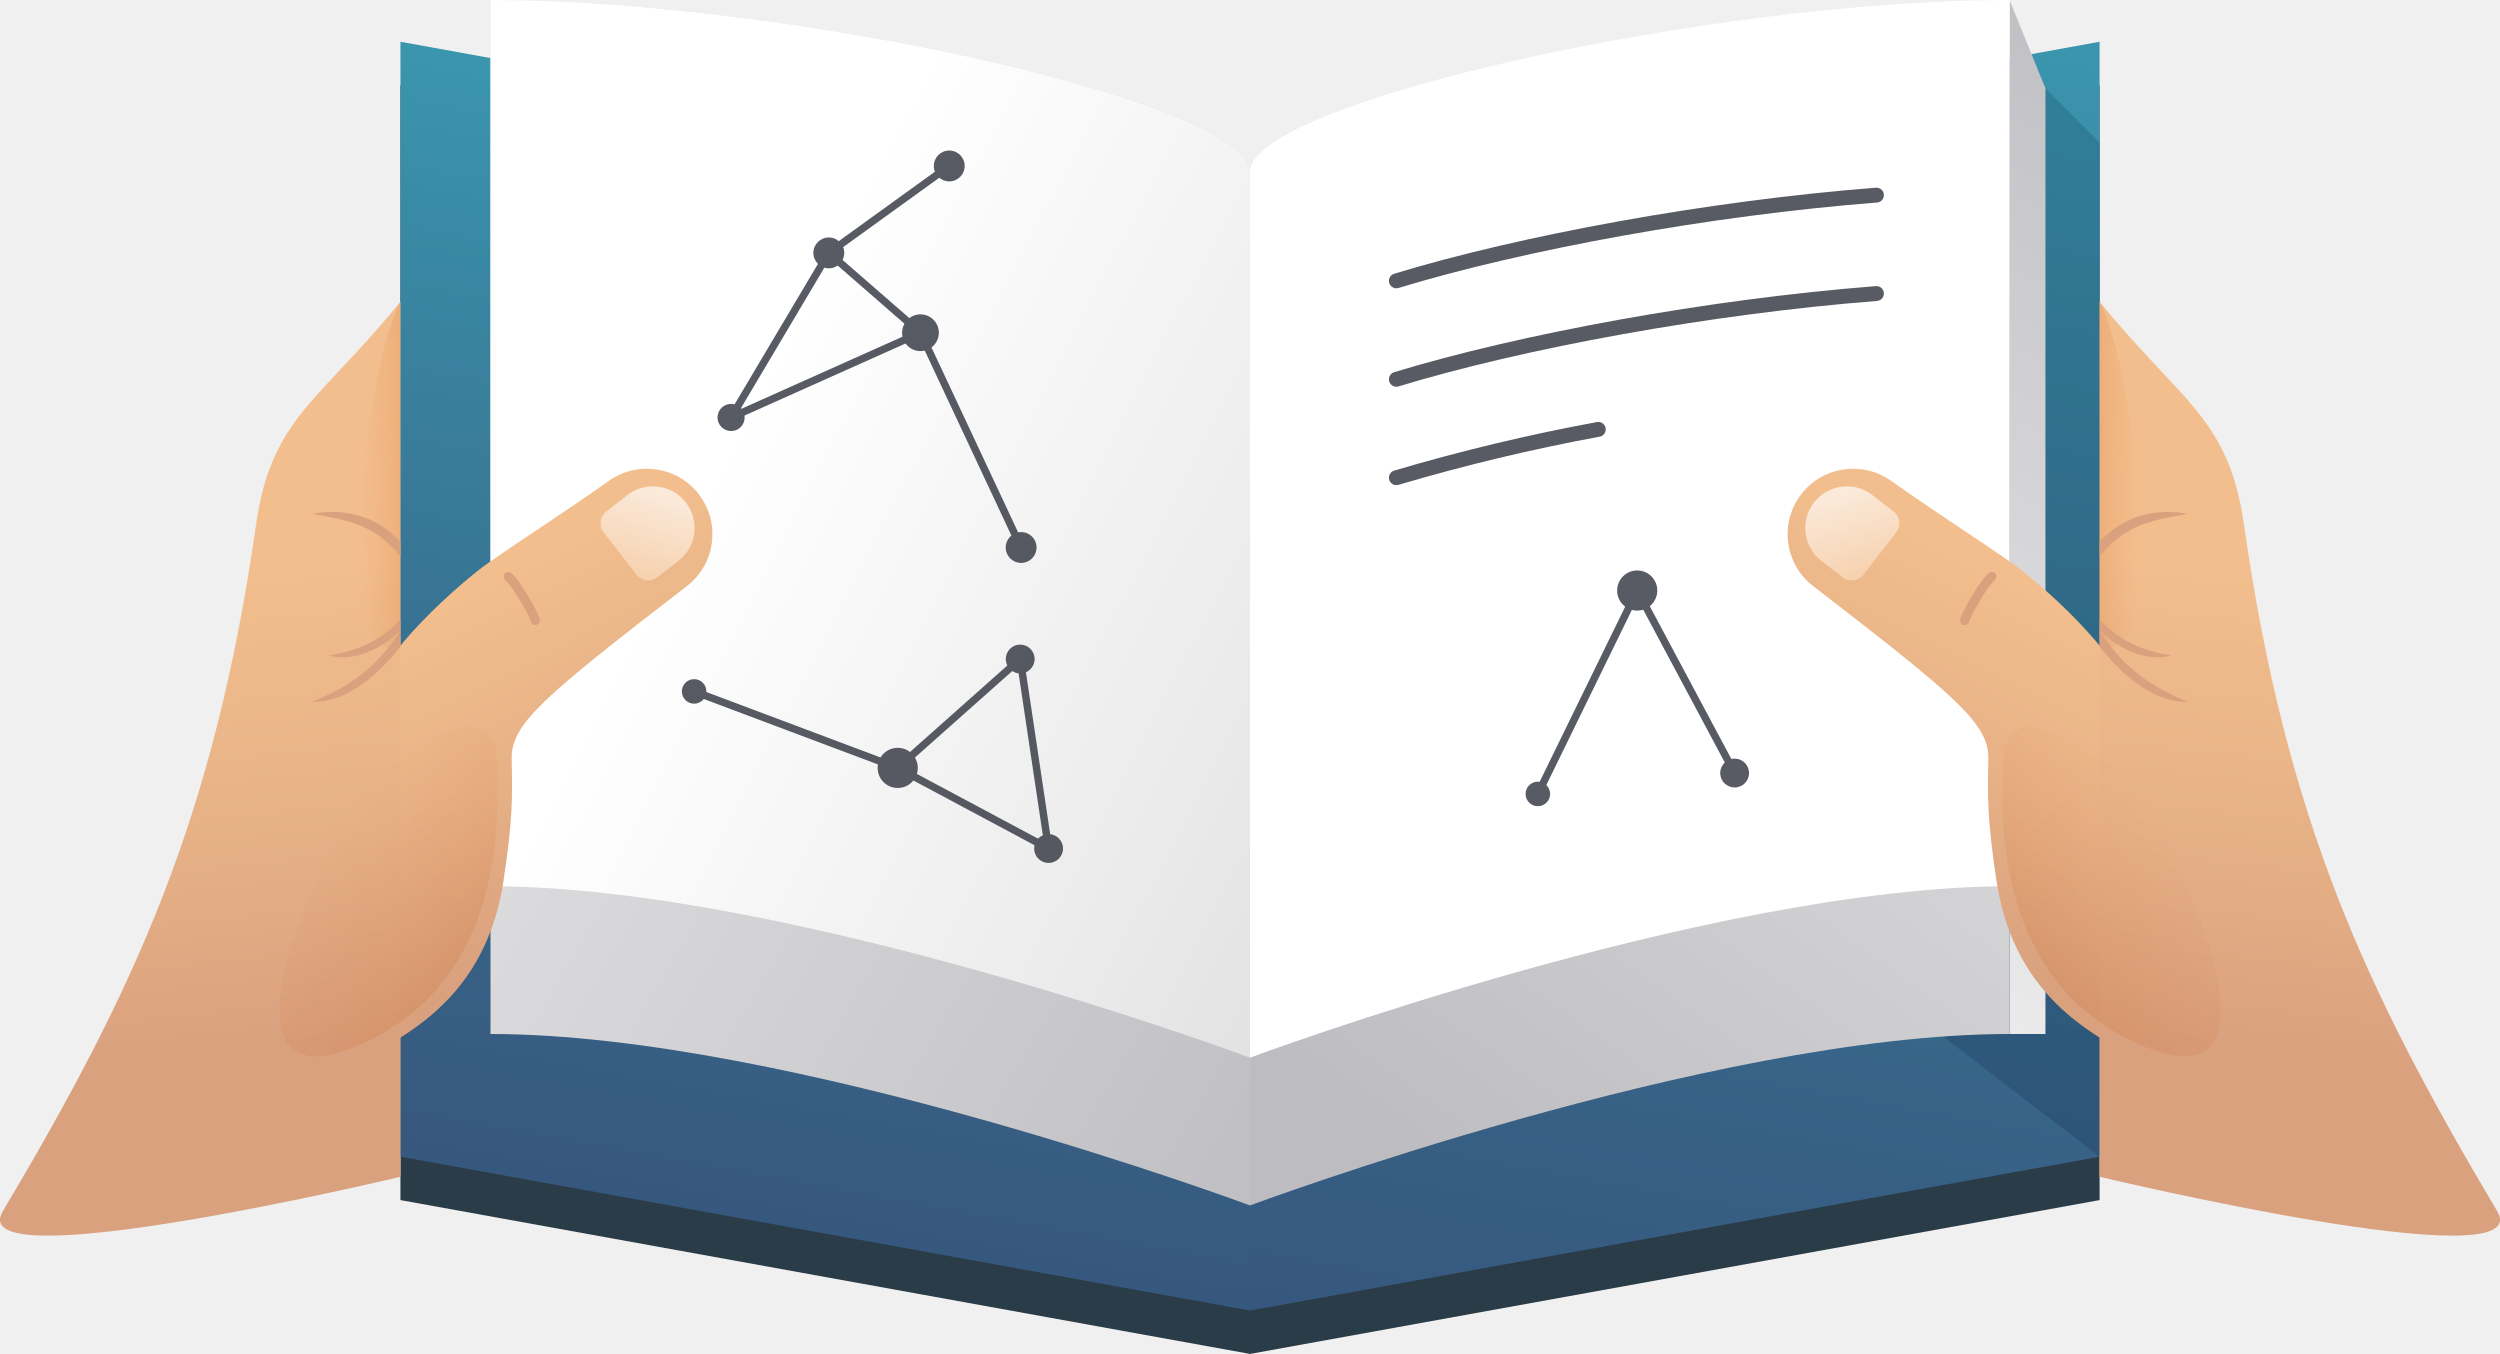
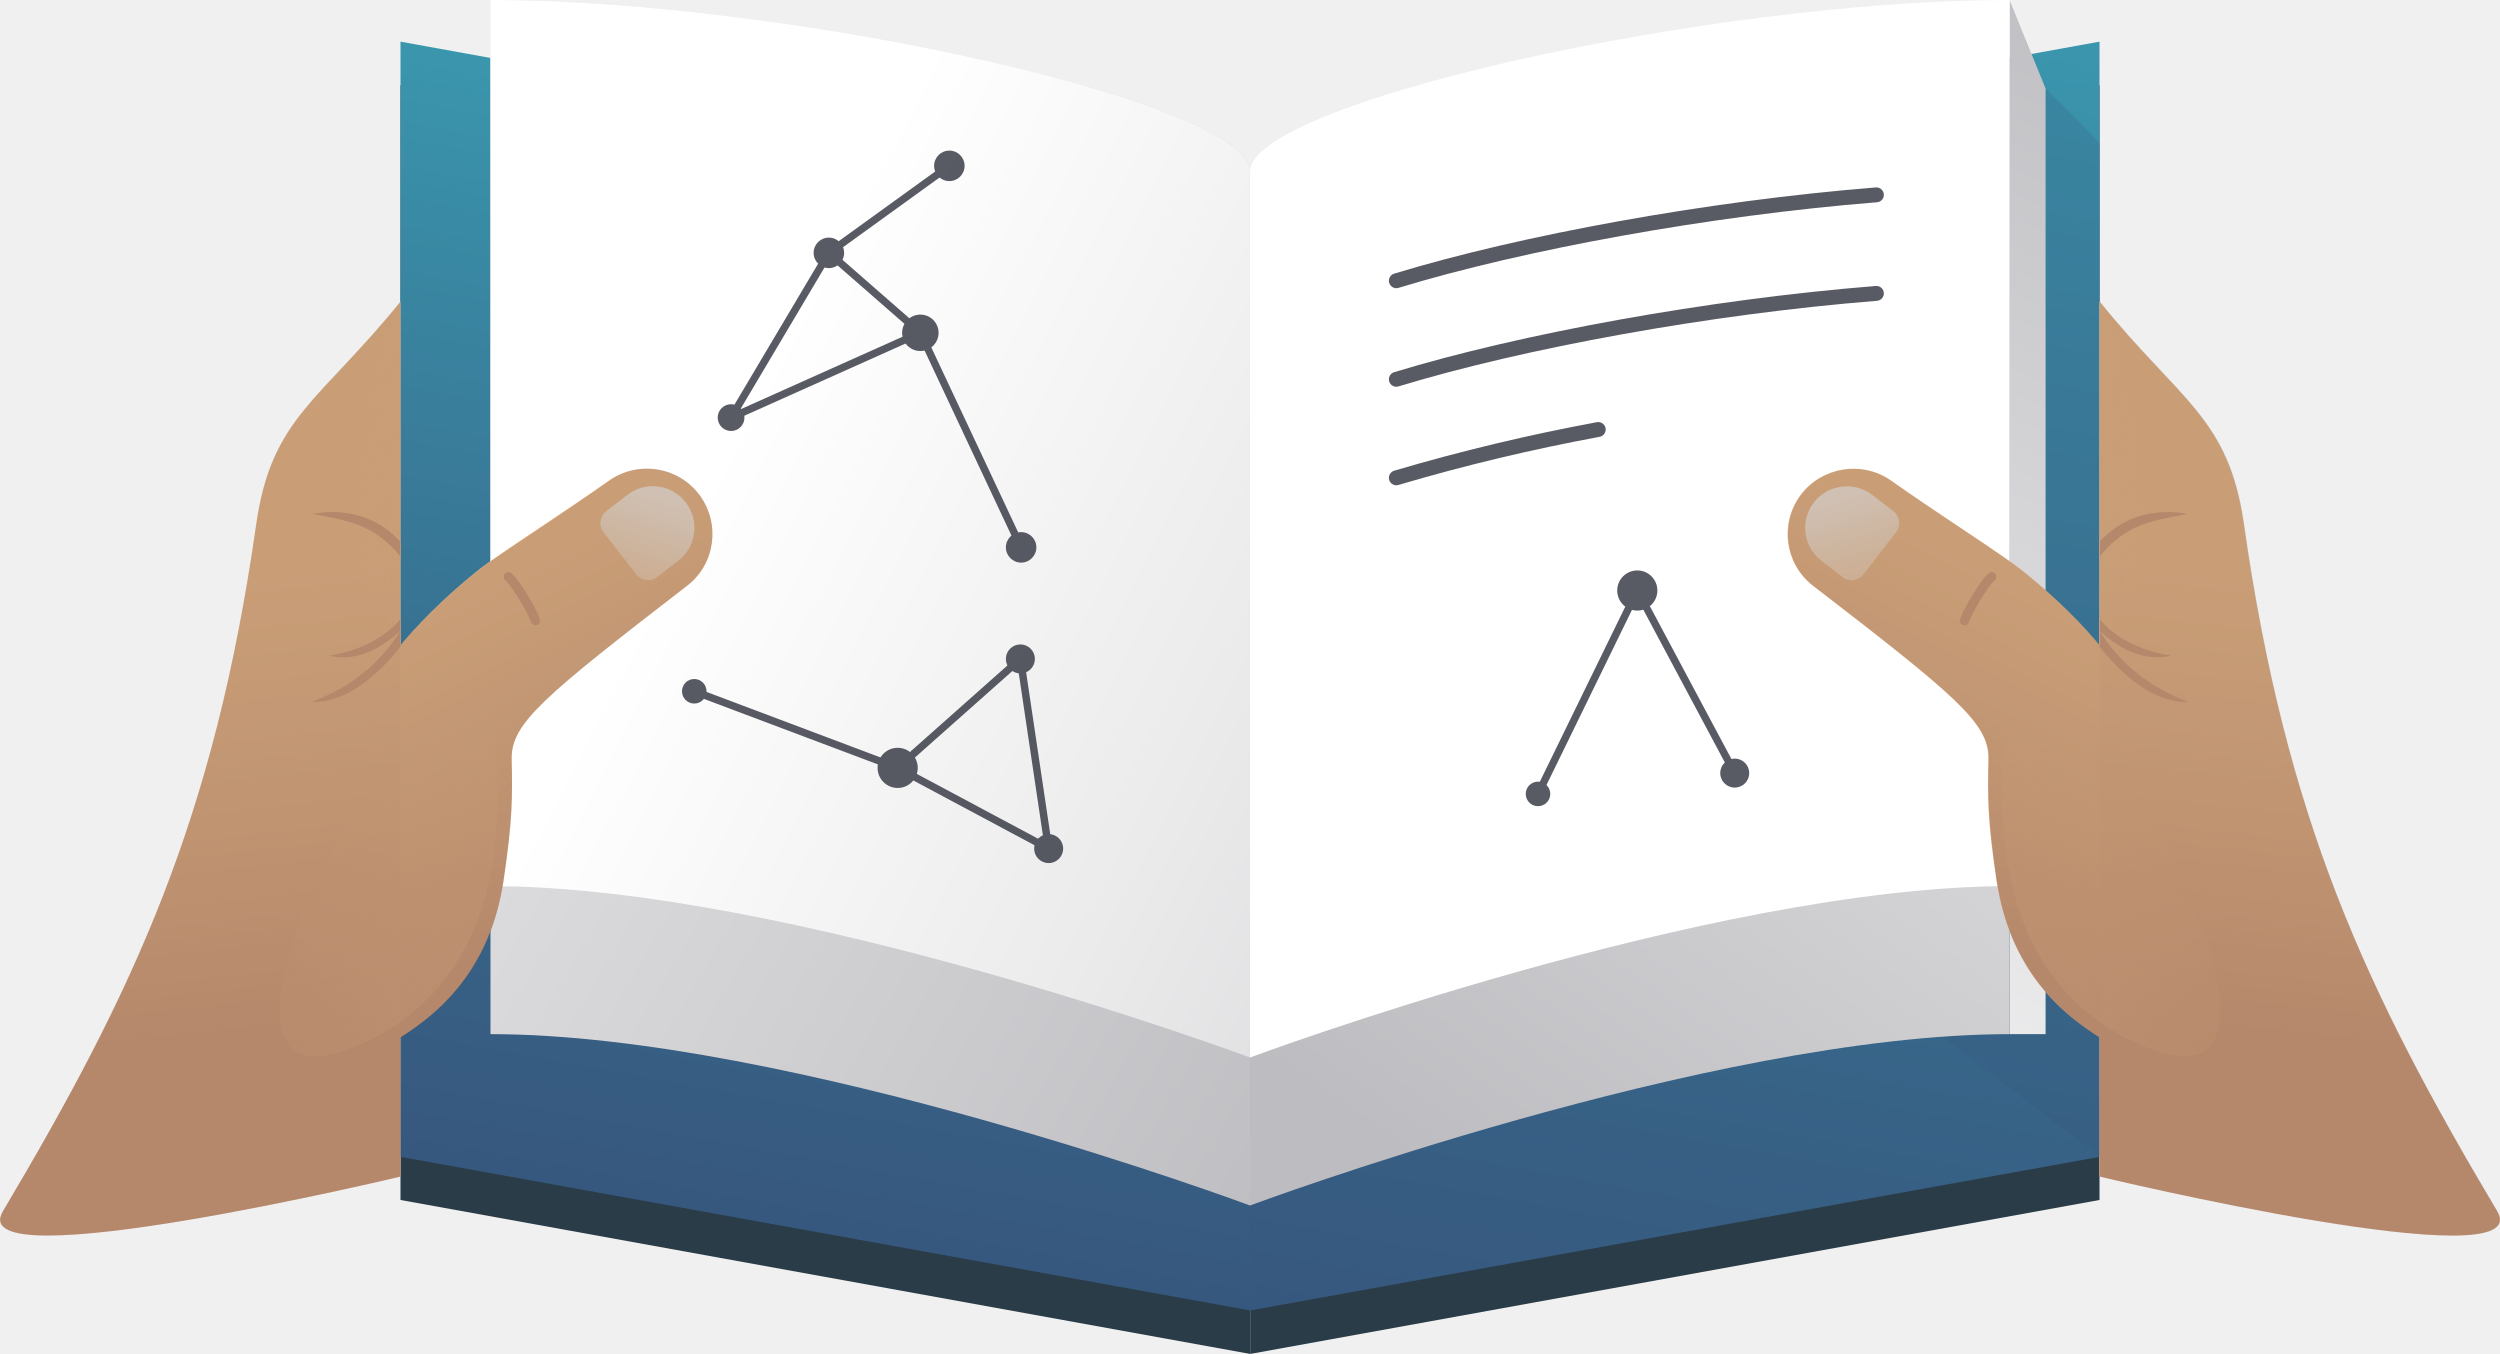
- <svg xmlns="http://www.w3.org/2000/svg" xmlns:xlink="http://www.w3.org/1999/xlink" viewBox="0 0 672.32 364.11">
-   <defs>
-     <style>.cls-1{isolation:isolate;}.cls-2{fill:#2a3c47;}.cls-3{fill:url(#linear-gradient);}.cls-4{fill:url(#linear-gradient-2);}.cls-5{fill:url(#linear-gradient-3);}.cls-6{fill:url(#linear-gradient-4);}.cls-7{fill:#36527a;opacity:0.2;}.cls-17,.cls-20,.cls-24,.cls-26,.cls-7{mix-blend-mode:multiply;}.cls-8{fill:url(#linear-gradient-5);}.cls-9{fill:url(#linear-gradient-6);}.cls-10{fill:#fff;}.cls-11,.cls-13,.cls-21{fill:none;}.cls-11,.cls-13{stroke:#30323d;}.cls-11,.cls-21{stroke-linecap:round;stroke-linejoin:round;}.cls-11{stroke-width:4px;}.cls-11,.cls-12{opacity:0.8;}.cls-13{stroke-miterlimit:10;stroke-width:2px;}.cls-14{fill:#30323d;}.cls-15{fill:url(#linear-gradient-7);}.cls-16{fill:url(#linear-gradient-8);}.cls-17,.cls-20,.cls-24,.cls-26{opacity:0.3;}.cls-17{fill:url(#linear-gradient-9);}.cls-18{fill:url(#linear-gradient-10);}.cls-19{fill:#d9a17e;}.cls-20{fill:url(#linear-gradient-11);}.cls-21{stroke:#d9a17e;stroke-width:2.5px;}.cls-22{fill:url(#linear-gradient-12);}.cls-23{fill:url(#linear-gradient-13);}.cls-24{fill:url(#linear-gradient-14);}.cls-25{fill:url(#linear-gradient-15);}.cls-26{fill:url(#linear-gradient-16);}</style>
-     <linearGradient id="linear-gradient" x1="188.4" y1="365.03" x2="302.16" y2="-256.61" gradientUnits="userSpaceOnUse">
-       <stop offset="0" stop-color="#36527a" />
-       <stop offset="0.14" stop-color="#375f84" />
-       <stop offset="0.41" stop-color="#39839f" />
-       <stop offset="0.76" stop-color="#3cbbca" />
-       <stop offset="1" stop-color="#3fe5e9" />
-     </linearGradient>
-     <linearGradient id="linear-gradient-2" x1="-50.25" y1="-7.09" x2="397.33" y2="255.91" gradientUnits="userSpaceOnUse">
-       <stop offset="0" stop-color="#fff" />
-       <stop offset="1" stop-color="#bdbdc1" />
-     </linearGradient>
-     <linearGradient id="linear-gradient-3" x1="133.89" y1="88.12" x2="571.57" y2="313.68" gradientUnits="userSpaceOnUse">
-       <stop offset="0.14" stop-color="#fff" />
-       <stop offset="0.44" stop-color="#ebebec" />
-       <stop offset="1" stop-color="#bdbdc1" />
-     </linearGradient>
-     <linearGradient id="linear-gradient-4" x1="407.64" y1="415.51" x2="552.74" y2="-377.42" xlink:href="#linear-gradient" />
-     <linearGradient id="linear-gradient-5" x1="437.32" y1="370.04" x2="607.63" y2="5.5" xlink:href="#linear-gradient-2" />
-     <linearGradient id="linear-gradient-6" x1="602.84" y1="-70.49" x2="346.83" y2="290.12" xlink:href="#linear-gradient-2" />
-     <linearGradient id="linear-gradient-7" x1="550.18" y1="161.07" x2="508.25" y2="244.19" gradientUnits="userSpaceOnUse">
-       <stop offset="0" stop-color="#f2be8d" />
-       <stop offset="0.53" stop-color="#e7b186" />
-       <stop offset="1" stop-color="#d9a17e" />
-     </linearGradient>
-     <linearGradient id="linear-gradient-8" x1="623.73" y1="156.66" x2="609.92" y2="282.99" xlink:href="#linear-gradient-7" />
-     <linearGradient id="linear-gradient-9" x1="564.84" y1="127.69" x2="575.46" y2="127.85" gradientUnits="userSpaceOnUse">
-       <stop offset="0" stop-color="#f2be8d" />
-       <stop offset="0.2" stop-color="#f2be8d" stop-opacity="0.76" />
-       <stop offset="0.49" stop-color="#f2be8d" stop-opacity="0.44" />
-       <stop offset="0.73" stop-color="#f2be8d" stop-opacity="0.2" />
-       <stop offset="0.91" stop-color="#f2be8d" stop-opacity="0.06" />
-       <stop offset="1" stop-color="#f2be8d" stop-opacity="0" />
-     </linearGradient>
-     <linearGradient id="linear-gradient-10" x1="497.34" y1="123.52" x2="531.08" y2="147.28" gradientTransform="translate(-7.12 12.14)" gradientUnits="userSpaceOnUse">
-       <stop offset="0" stop-color="#fbe9d9" />
-       <stop offset="1" stop-color="#f2be8d" />
-     </linearGradient>
-     <linearGradient id="linear-gradient-11" x1="586.33" y1="222.56" x2="547.57" y2="257.57" gradientUnits="userSpaceOnUse">
-       <stop offset="0" stop-color="#f2be8d" stop-opacity="0" />
-       <stop offset="0.09" stop-color="#f2be8d" stop-opacity="0.06" />
-       <stop offset="0.27" stop-color="#f2be8d" stop-opacity="0.2" />
-       <stop offset="0.51" stop-color="#f2be8d" stop-opacity="0.44" />
-       <stop offset="0.8" stop-color="#f2be8d" stop-opacity="0.76" />
-       <stop offset="1" stop-color="#f2be8d" />
-     </linearGradient>
-     <linearGradient id="linear-gradient-12" x1="-640.06" y1="161.07" x2="-681.98" y2="244.19" gradientTransform="matrix(-1, 0, 0, 1, -517.91, 0)" xlink:href="#linear-gradient-7" />
-     <linearGradient id="linear-gradient-13" x1="-566.51" y1="156.66" x2="-580.31" y2="282.99" gradientTransform="matrix(-1, 0, 0, 1, -517.91, 0)" xlink:href="#linear-gradient-7" />
-     <linearGradient id="linear-gradient-14" x1="-625.4" y1="127.69" x2="-614.78" y2="127.85" gradientTransform="matrix(-1, 0, 0, 1, -517.91, 0)" xlink:href="#linear-gradient-9" />
-     <linearGradient id="linear-gradient-15" x1="-443.83" y1="852.12" x2="-410.09" y2="875.88" gradientTransform="matrix(1, 0, 0, -1, 612.92, 1000.41)" xlink:href="#linear-gradient-10" />
-     <linearGradient id="linear-gradient-16" x1="-603.9" y1="222.56" x2="-642.67" y2="257.57" gradientTransform="matrix(-1, 0, 0, 1, -517.91, 0)" xlink:href="#linear-gradient-11" />
-   </defs>
-   <g class="cls-1">
-     <g id="Layer_2" data-name="Layer 2">
+ <svg xmlns="http://www.w3.org/2000/svg" version="1.1" id="Layer_1" x="0px" y="0px" viewBox="0 0 672.3 364.1" style="enable-background:new 0 0 672.3 364.1;" xml:space="preserve">
+   <style type="text/css">
+ 	.st0{fill:#2A3C47;}
+ 	.st1{fill:url(#SVGID_1_);}
+ 	.st2{fill:url(#SVGID_2_);}
+ 	.st3{fill:url(#SVGID_3_);}
+ 	.st4{fill:url(#SVGID_4_);}
+ 	.st5{opacity:0.2;fill:#36527A;enable-background:new    ;}
+ 	.st6{fill:url(#SVGID_5_);}
+ 	.st7{fill:url(#SVGID_6_);}
+ 	.st8{fill:#FFFFFF;}
+ 	.st9{opacity:0.8;fill:none;stroke:#30323D;stroke-width:4;stroke-linecap:round;stroke-linejoin:round;enable-background:new    ;}
+ 	.st10{opacity:0.8;}
+ 	.st11{fill:none;stroke:#30323D;stroke-width:2;stroke-miterlimit:10;}
+ 	.st12{fill:#30323D;}
+ 	.st13{fill:url(#SVGID_7_);}
+ 	.st14{fill:url(#SVGID_8_);}
+ 	.st15{opacity:0.3;fill:url(#SVGID_9_);enable-background:new    ;}
+ 	.st16{fill:url(#SVGID_10_);}
+ 	.st17{fill:#D9A17E;}
+ 	.st18{opacity:0.3;fill:url(#SVGID_11_);enable-background:new    ;}
+ 	.st19{fill:none;stroke:#D9A17E;stroke-width:2.5;stroke-linecap:round;stroke-linejoin:round;}
+ 	.st20{fill:url(#SVGID_12_);}
+ 	.st21{fill:url(#SVGID_13_);}
+ 	.st22{opacity:0.3;fill:url(#SVGID_14_);enable-background:new    ;}
+ 	.st23{fill:url(#SVGID_15_);}
+ 	.st24{opacity:0.3;fill:url(#SVGID_16_);enable-background:new    ;}
+ 	.st25{opacity:0.2;fill:#231F20;}
+ </style>
+   <g>
+     <g>
      <g id="book">
-         <polygon class="cls-2" points="107.69 322.74 336.16 364.11 336.16 64.27 107.69 22.89 107.69 322.74" />
-         <polygon class="cls-3" points="107.69 311.07 336.16 352.44 336.16 52.6 107.69 11.23 107.69 311.07" />
-         <path class="cls-4" d="M131.91,278.07c80.64,0,204.25,46.11,204.25,46.11V46.11C336.16,27.57,212.55,0,131.91,0Z" />
-         <path class="cls-5" d="M131.91,238.34c80.64,0,204.25,46.1,204.25,46.1V46.11C336.16,27.57,212.55,0,131.91,0Z" />
-         <polygon class="cls-2" points="564.64 322.74 336.16 364.11 336.16 64.27 564.64 22.89 564.64 322.74" />
-         <polygon class="cls-6" points="564.64 311.07 336.16 352.44 336.16 52.6 564.64 11.23 564.64 311.07" />
-         <polygon class="cls-7" points="550.08 23.77 564.64 38.36 564.64 311.07 507.79 267.45 550.08 23.77" />
-         <polygon class="cls-8" points="540.41 0 550.08 23.77 550.08 278.07 540.41 278.07 540.41 0" />
-         <path class="cls-9" d="M540.41,278.07c-80.63,0-204.25,46.11-204.25,46.11V46.11C336.16,27.57,459.78,0,540.41,0Z" />
-         <path class="cls-10" d="M540.41,238.34c-80.63,0-204.25,46.1-204.25,46.1V46.11C336.16,27.57,459.78,0,540.41,0Z" />
-         <path class="cls-11" d="M375.52,75.53c33.75-10.28,84-19.54,129.11-23.06" />
-         <path class="cls-11" d="M375.52,102c33.75-10.27,84-19.53,129.11-23.06" />
-         <path class="cls-11" d="M375.52,128.47a531.11,531.11,0,0,1,54.3-13" />
-         <g class="cls-12">
-           <line class="cls-13" x1="196.61" y1="112.27" x2="247.54" y2="89.48" />
-           <line class="cls-13" x1="222.89" y1="68.01" x2="255.28" y2="44.63" />
-           <line class="cls-13" x1="247.54" y1="89.48" x2="222.89" y2="68.01" />
-           <line class="cls-13" x1="274.61" y1="147.24" x2="247.54" y2="89.48" />
-           <line class="cls-13" x1="196.61" y1="112.27" x2="222.89" y2="68.01" />
-           <circle class="cls-14" cx="196.61" cy="112.27" r="3.65" />
-           <circle class="cls-14" cx="274.61" cy="147.24" r="4.15" />
-           <circle class="cls-14" cx="247.54" cy="89.48" r="4.94" />
-           <circle class="cls-14" cx="222.89" cy="68.01" r="4.15" />
-           <circle class="cls-14" cx="255.28" cy="44.63" r="4.15" />
+         <polygon class="st0" points="107.7,322.7 336.2,364.1 336.2,64.3 107.7,22.9    " />
+         <linearGradient id="SVGID_1_" gradientUnits="userSpaceOnUse" x1="188.4" y1="0.97" x2="302.16" y2="622.61" gradientTransform="matrix(1 0 0 -1 0 366)">
+           <stop offset="0" style="stop-color:#36527A" />
+           <stop offset="0.14" style="stop-color:#375F84" />
+           <stop offset="0.41" style="stop-color:#39839F" />
+           <stop offset="0.76" style="stop-color:#3CBBCA" />
+           <stop offset="1" style="stop-color:#3FE5E9" />
+         </linearGradient>
+         <polygon class="st1" points="107.7,311.1 336.2,352.4 336.2,52.6 107.7,11.2    " />
+         <linearGradient id="SVGID_2_" gradientUnits="userSpaceOnUse" x1="-50.25" y1="373.09" x2="397.33" y2="110.09" gradientTransform="matrix(1 0 0 -1 0 366)">
+           <stop offset="0" style="stop-color:#FFFFFF" />
+           <stop offset="1" style="stop-color:#BDBDC1" />
+         </linearGradient>
+         <path class="st2" d="M131.9,278.1c80.6,0,204.3,46.1,204.3,46.1V46.1C336.2,27.6,212.6,0,131.9,0V278.1z" />
+         <linearGradient id="SVGID_3_" gradientUnits="userSpaceOnUse" x1="133.89" y1="277.879" x2="571.57" y2="52.319" gradientTransform="matrix(1 0 0 -1 0 366)">
+           <stop offset="0.14" style="stop-color:#FFFFFF" />
+           <stop offset="0.44" style="stop-color:#EBEBEC" />
+           <stop offset="1" style="stop-color:#BDBDC1" />
+         </linearGradient>
+         <path class="st3" d="M131.9,238.3c80.6,0,204.3,46.1,204.3,46.1V46.1C336.2,27.6,212.6,0,131.9,0V238.3z" />
+         <polygon class="st0" points="564.6,322.7 336.2,364.1 336.2,64.3 564.6,22.9    " />
+         <linearGradient id="SVGID_4_" gradientUnits="userSpaceOnUse" x1="407.639" y1="-49.51" x2="552.739" y2="743.42" gradientTransform="matrix(1 0 0 -1 0 366)">
+           <stop offset="0" style="stop-color:#36527A" />
+           <stop offset="0.14" style="stop-color:#375F84" />
+           <stop offset="0.41" style="stop-color:#39839F" />
+           <stop offset="0.76" style="stop-color:#3CBBCA" />
+           <stop offset="1" style="stop-color:#3FE5E9" />
+         </linearGradient>
+         <polygon class="st4" points="564.6,311.1 336.2,352.4 336.2,52.6 564.6,11.2    " />
+         <polygon class="st5" points="550.1,23.8 564.6,38.4 564.6,311.1 507.8,267.5    " />
+         <linearGradient id="SVGID_5_" gradientUnits="userSpaceOnUse" x1="437.321" y1="-4.041" x2="607.631" y2="360.5" gradientTransform="matrix(1 0 0 -1 0 366)">
+           <stop offset="0" style="stop-color:#FFFFFF" />
+           <stop offset="1" style="stop-color:#BDBDC1" />
+         </linearGradient>
+         <polygon class="st6" points="540.4,0 550.1,23.8 550.1,278.1 540.4,278.1    " />
+         <linearGradient id="SVGID_6_" gradientUnits="userSpaceOnUse" x1="602.836" y1="436.493" x2="346.826" y2="75.883" gradientTransform="matrix(1 0 0 -1 0 366)">
+           <stop offset="0" style="stop-color:#FFFFFF" />
+           <stop offset="1" style="stop-color:#BDBDC1" />
+         </linearGradient>
+         <path class="st7" d="M540.4,278.1c-80.6,0-204.3,46.1-204.3,46.1V46.1C336.2,27.6,459.8,0,540.4,0V278.1z" />
+         <path class="st8" d="M540.4,238.3c-80.6,0-204.3,46.1-204.3,46.1V46.1C336.2,27.6,459.8,0,540.4,0V238.3z" />
+         <path class="st9" d="M375.5,75.5c33.8-10.3,84-19.5,129.1-23.1" />
+         <path class="st9" d="M375.5,102c33.8-10.3,84-19.5,129.1-23.1" />
+         <path class="st9" d="M375.5,128.5c17.9-5.3,36-9.6,54.3-13" />
+         <g class="st10">
+           <line class="st11" x1="196.6" y1="112.3" x2="247.5" y2="89.5" />
+           <line class="st11" x1="222.9" y1="68" x2="255.3" y2="44.6" />
+           <line class="st11" x1="247.5" y1="89.5" x2="222.9" y2="68" />
+           <line class="st11" x1="274.6" y1="147.2" x2="247.5" y2="89.5" />
+           <line class="st11" x1="196.6" y1="112.3" x2="222.9" y2="68" />
+           <circle class="st12" cx="196.6" cy="112.3" r="3.6" />
+           <circle class="st12" cx="274.6" cy="147.2" r="4.1" />
+           <circle class="st12" cx="247.5" cy="89.5" r="4.9" />
+           <circle class="st12" cx="222.9" cy="68" r="4.1" />
+           <circle class="st12" cx="255.3" cy="44.6" r="4.1" />
        </g>
-         <g class="cls-12">
-           <line class="cls-13" x1="241.42" y1="206.51" x2="186.67" y2="185.94" />
-           <line class="cls-13" x1="281.99" y1="228.19" x2="274.36" y2="177.23" />
-           <line class="cls-13" x1="274.36" y1="177.23" x2="241.42" y2="206.51" />
-           <line class="cls-13" x1="281.99" y1="228.19" x2="241.42" y2="206.51" />
-           <circle class="cls-14" cx="186.67" cy="185.94" r="3.3" />
-           <circle class="cls-14" cx="274.36" cy="177.23" r="3.88" />
-           <circle class="cls-14" cx="241.42" cy="206.51" r="5.4" />
-           <circle class="cls-14" cx="281.99" cy="228.19" r="3.88" />
+         <g class="st10">
+           <line class="st11" x1="241.4" y1="206.5" x2="186.7" y2="185.9" />
+           <line class="st11" x1="282" y1="228.2" x2="274.4" y2="177.2" />
+           <line class="st11" x1="274.4" y1="177.2" x2="241.4" y2="206.5" />
+           <line class="st11" x1="282" y1="228.2" x2="241.4" y2="206.5" />
+           <circle class="st12" cx="186.7" cy="185.9" r="3.3" />
+           <circle class="st12" cx="274.4" cy="177.2" r="3.9" />
+           <circle class="st12" cx="241.4" cy="206.5" r="5.4" />
+           <circle class="st12" cx="282" cy="228.2" r="3.9" />
        </g>
-         <g class="cls-12">
-           <line class="cls-13" x1="440.29" y1="158.81" x2="413.57" y2="213.51" />
-           <line class="cls-13" x1="466.49" y1="207.89" x2="440.29" y2="158.81" />
-           <circle class="cls-14" cx="413.57" cy="213.51" r="3.3" />
-           <circle class="cls-14" cx="440.29" cy="158.81" r="5.4" />
-           <circle class="cls-14" cx="466.49" cy="207.89" r="3.88" />
+         <g class="st10">
+           <line class="st11" x1="440.3" y1="158.8" x2="413.6" y2="213.5" />
+           <line class="st11" x1="466.5" y1="207.9" x2="440.3" y2="158.8" />
+           <circle class="st12" cx="413.6" cy="213.5" r="3.3" />
+           <circle class="st12" cx="440.3" cy="158.8" r="5.4" />
+           <circle class="st12" cx="466.5" cy="207.9" r="3.9" />
        </g>
      </g>
      <g id="hands">
-         <path class="cls-15" d="M484.23,133.15a17.56,17.56,0,0,0,3.32,24.41c38.37,29.65,47.37,37,47.18,46.59-.21,10.21-.35,16,2.2,32.83,4.25,28,22,38.86,32.58,45,1-16.12,3.63-88.9,2.92-94.18-1.54-11.56-24.17-31.33-31.39-36.39-9.49-6.66-20.31-13.49-32.48-22.11a17.66,17.66,0,0,0-24.33,3.82Z" />
-         <path class="cls-16" d="M564.64,81.12c21.63,26.78,34.71,31.09,38.82,59.9,11.3,79.28,32.66,125.08,68.11,184.71,11.28,19-106.93-9.26-106.93-9.26Z" />
-         <path class="cls-17" d="M564.64,81.12c8.06,15.59,12,60.95,12,71.37s-3.49,24.27-12,21.42Z" />
-         <path class="cls-18" d="M496.72,130.78h7.2a4,4,0,0,1,4,4v14.39a4,4,0,0,1-4,4h-7.2a11.2,11.2,0,0,1-11.2-11.2v0a11.2,11.2,0,0,1,11.2-11.2Z" transform="translate(190.85 -274.36) rotate(37.75)" />
-         <path class="cls-19" d="M564.64,173.91c6.91,8.64,15.12,15.1,23.89,14.86-9.89-3.79-17.92-9.59-23.89-19.19Z" />
-         <path class="cls-19" d="M564.64,169.58c5.73,5.28,12.51,8.44,19.34,6.7-7.63-1.1-14.7-4.32-19.34-9.78Z" />
-         <path class="cls-19" d="M564.64,145.7c6.39-6.91,14.81-9.14,23.73-7.53-10.42,1.89-16.92,3.06-23.73,11.47Z" />
-         <path class="cls-20" d="M538.73,203.9c-.46,14-3.37,59.54,36.94,77.13,41.17,18,13.3-48.46-1.77-67.08S539.24,188.54,538.73,203.9Z" />
-         <path class="cls-21" d="M535.63,155.05c-2.18,1.88-6.71,9.72-7.27,11.8" />
-         <path class="cls-22" d="M188.09,133.15a17.55,17.55,0,0,1-3.32,24.41c-38.36,29.65-47.37,37-47.17,46.59.21,10.21.34,16-2.21,32.83-4.25,28-22,38.86-32.57,45-1-16.12-3.63-88.9-2.93-94.18,1.55-11.56,24.17-31.33,31.39-36.39,9.5-6.66,20.32-13.49,32.49-22.11a17.64,17.64,0,0,1,24.32,3.82Z" />
-         <path class="cls-23" d="M107.69,81.12C86.05,107.9,73,112.21,68.87,141,57.56,220.3,36.2,266.1.76,325.73c-11.28,19,106.93-9.26,106.93-9.26Z" />
-         <path class="cls-24" d="M107.69,81.12c-8.07,15.59-12,60.95-12,71.37s3.49,24.27,12,21.42Z" />
-         <path class="cls-25" d="M175.6,130.78h7.2a4,4,0,0,1,4,4v14.39a4,4,0,0,1-4,4h-7.2A11.2,11.2,0,0,1,164.4,142v0A11.2,11.2,0,0,1,175.6,130.78Z" transform="translate(401.36 146.74) rotate(142.25)" />
-         <path class="cls-19" d="M107.69,173.91c-6.91,8.64-15.13,15.1-23.9,14.86,9.89-3.79,17.93-9.59,23.9-19.19Z" />
-         <path class="cls-19" d="M107.69,169.58c-5.73,5.28-12.52,8.44-19.34,6.7C96,175.18,103,172,107.69,166.5Z" />
-         <path class="cls-19" d="M107.69,145.7c-6.4-6.91-14.81-9.14-23.74-7.53,10.42,1.89,16.92,3.06,23.74,11.47Z" />
-         <path class="cls-26" d="M133.59,203.9c.46,14,3.37,59.54-36.94,77.13C55.48,299,83.36,232.57,98.43,214S133.09,188.54,133.59,203.9Z" />
-         <path class="cls-21" d="M136.7,155.05c2.17,1.88,6.7,9.72,7.27,11.8" />
+         <linearGradient id="SVGID_7_" gradientUnits="userSpaceOnUse" x1="550.174" y1="204.933" x2="508.244" y2="121.813" gradientTransform="matrix(1 0 0 -1 0 366)">
+           <stop offset="0" style="stop-color:#F2BE8D" />
+           <stop offset="0.53" style="stop-color:#E7B186" />
+           <stop offset="1" style="stop-color:#D9A17E" />
+         </linearGradient>
+         <path class="st13" d="M484.2,133.1c-5.7,7.7-4.3,18.5,3.3,24.4c38.4,29.6,47.4,37,47.2,46.6c-0.2,10.2-0.3,16,2.2,32.8     c4.3,28,22,38.9,32.6,45c1-16.1,3.6-88.9,2.9-94.2c-1.5-11.6-24.2-31.3-31.4-36.4c-9.5-6.7-20.3-13.5-32.5-22.1     C500.8,123.8,490,125.5,484.2,133.1L484.2,133.1z" />
+         <linearGradient id="SVGID_8_" gradientUnits="userSpaceOnUse" x1="623.731" y1="209.34" x2="609.921" y2="83.01" gradientTransform="matrix(1 0 0 -1 0 366)">
+           <stop offset="0" style="stop-color:#F2BE8D" />
+           <stop offset="0.53" style="stop-color:#E7B186" />
+           <stop offset="1" style="stop-color:#D9A17E" />
+         </linearGradient>
+         <path class="st14" d="M564.6,81.1c21.6,26.8,34.7,31.1,38.8,59.9c11.3,79.3,32.7,125.1,68.1,184.7c11.3,19-106.9-9.3-106.9-9.3     V81.1z" />
+         <linearGradient id="SVGID_9_" gradientUnits="userSpaceOnUse" x1="564.84" y1="238.309" x2="575.46" y2="238.149" gradientTransform="matrix(1 0 0 -1 0 366)">
+           <stop offset="0" style="stop-color:#F2BE8D" />
+           <stop offset="0.2" style="stop-color:#F2BE8D;stop-opacity:0.76" />
+           <stop offset="0.49" style="stop-color:#F2BE8D;stop-opacity:0.44" />
+           <stop offset="0.73" style="stop-color:#F2BE8D;stop-opacity:0.2" />
+           <stop offset="0.91" style="stop-color:#F2BE8D;stop-opacity:6.000000e-02" />
+           <stop offset="1" style="stop-color:#F2BE8D;stop-opacity:0" />
+         </linearGradient>
+         <path class="st15" d="M564.6,81.1c8.1,15.6,12,61,12,71.4s-3.5,24.3-12,21.4V81.1z" />
+         <linearGradient id="SVGID_10_" gradientUnits="userSpaceOnUse" x1="634.019" y1="268.693" x2="667.759" y2="244.933" gradientTransform="matrix(0.7907 0.6122 0.6122 -0.7907 -170.4065 -42.6772)">
+           <stop offset="0" style="stop-color:#FBE9D9" />
+           <stop offset="1" style="stop-color:#F2BE8D" />
+         </linearGradient>
+         <path class="st16" d="M503.5,133.1l5.7,4.4c1.7,1.4,2.1,3.9,0.7,5.6l-8.8,11.4c-1.4,1.7-3.9,2.1-5.6,0.7l-5.7-4.4     c-4.9-3.8-5.8-10.8-2-15.7c0,0,0,0,0,0l0,0C491.6,130.2,498.7,129.4,503.5,133.1L503.5,133.1L503.5,133.1z" />
+         <path class="st17" d="M564.6,173.9c6.9,8.6,15.1,15.1,23.9,14.9c-9.9-3.8-17.9-9.6-23.9-19.2V173.9z" />
+         <path class="st17" d="M564.6,169.6c5.7,5.3,12.5,8.4,19.3,6.7c-7.6-1.1-14.7-4.3-19.3-9.8V169.6z" />
+         <path class="st17" d="M564.6,145.7c6.4-6.9,14.8-9.1,23.7-7.5c-10.4,1.9-16.9,3.1-23.7,11.5V145.7z" />
+         <linearGradient id="SVGID_11_" gradientUnits="userSpaceOnUse" x1="586.335" y1="143.435" x2="547.575" y2="108.425" gradientTransform="matrix(1 0 0 -1 0 366)">
+           <stop offset="0" style="stop-color:#F2BE8D;stop-opacity:0" />
+           <stop offset="9.000000e-02" style="stop-color:#F2BE8D;stop-opacity:6.000000e-02" />
+           <stop offset="0.27" style="stop-color:#F2BE8D;stop-opacity:0.2" />
+           <stop offset="0.51" style="stop-color:#F2BE8D;stop-opacity:0.44" />
+           <stop offset="0.8" style="stop-color:#F2BE8D;stop-opacity:0.76" />
+           <stop offset="1" style="stop-color:#F2BE8D" />
+         </linearGradient>
+         <path class="st18" d="M538.7,203.9c-0.5,14-3.4,59.5,36.9,77.1c41.2,18,13.3-48.5-1.8-67.1S539.2,188.5,538.7,203.9z" />
+         <path class="st19" d="M535.6,155.1c-2.2,1.9-6.7,9.7-7.3,11.8" />
+         <linearGradient id="SVGID_12_" gradientUnits="userSpaceOnUse" x1="-580.067" y1="204.934" x2="-621.987" y2="121.814" gradientTransform="matrix(-1 0 0 -1 -457.91 366)">
+           <stop offset="0" style="stop-color:#F2BE8D" />
+           <stop offset="0.53" style="stop-color:#E7B186" />
+           <stop offset="1" style="stop-color:#D9A17E" />
+         </linearGradient>
+         <path class="st20" d="M188.1,133.1c5.7,7.7,4.3,18.5-3.3,24.4c-38.4,29.6-47.4,37-47.2,46.6c0.2,10.2,0.3,16-2.2,32.8     c-4.3,28-22,38.9-32.6,45c-1-16.1-3.6-88.9-2.9-94.2c1.6-11.6,24.2-31.3,31.4-36.4c9.5-6.7,20.3-13.5,32.5-22.1     C171.6,123.8,182.4,125.5,188.1,133.1L188.1,133.1z" />
+         <linearGradient id="SVGID_13_" gradientUnits="userSpaceOnUse" x1="-506.513" y1="209.34" x2="-520.313" y2="83.01" gradientTransform="matrix(-1 0 0 -1 -457.91 366)">
+           <stop offset="0" style="stop-color:#F2BE8D" />
+           <stop offset="0.53" style="stop-color:#E7B186" />
+           <stop offset="1" style="stop-color:#D9A17E" />
+         </linearGradient>
+         <path class="st21" d="M107.7,81.1C86.1,107.9,73,112.2,68.9,141C57.6,220.3,36.2,266.1,0.8,325.7c-11.3,19,106.9-9.3,106.9-9.3     V81.1z" />
+         <linearGradient id="SVGID_14_" gradientUnits="userSpaceOnUse" x1="-565.4" y1="238.309" x2="-554.78" y2="238.149" gradientTransform="matrix(-1 0 0 -1 -457.91 366)">
+           <stop offset="0" style="stop-color:#F2BE8D" />
+           <stop offset="0.2" style="stop-color:#F2BE8D;stop-opacity:0.76" />
+           <stop offset="0.49" style="stop-color:#F2BE8D;stop-opacity:0.44" />
+           <stop offset="0.73" style="stop-color:#F2BE8D;stop-opacity:0.2" />
+           <stop offset="0.91" style="stop-color:#F2BE8D;stop-opacity:6.000000e-02" />
+           <stop offset="1" style="stop-color:#F2BE8D;stop-opacity:0" />
+         </linearGradient>
+         <path class="st22" d="M107.7,81.1c-8.1,15.6-12,61-12,71.4s3.5,24.3,12,21.4V81.1z" />
+         <linearGradient id="SVGID_15_" gradientUnits="userSpaceOnUse" x1="-259.707" y1="-423.17" x2="-225.966" y2="-446.93" gradientTransform="matrix(-0.7907 0.6122 -0.6122 -0.7907 -287.5432 -42.5908)">
+           <stop offset="0" style="stop-color:#FBE9D9" />
+           <stop offset="1" style="stop-color:#F2BE8D" />
+         </linearGradient>
+         <path class="st23" d="M182.4,150.8l-5.7,4.4c-1.7,1.4-4.3,1-5.6-0.7l-8.8-11.4c-1.4-1.7-1-4.3,0.7-5.6l5.7-4.4     c4.9-3.8,11.9-2.9,15.7,2l0,0C188.2,140,187.3,147,182.4,150.8C182.5,150.8,182.5,150.8,182.4,150.8z" />
+         <path class="st17" d="M107.7,173.9c-6.9,8.6-15.1,15.1-23.9,14.9c9.9-3.8,17.9-9.6,23.9-19.2V173.9z" />
+         <path class="st17" d="M107.7,169.6c-5.7,5.3-12.5,8.4-19.3,6.7c7.6-1.1,14.6-4.3,19.3-9.8V169.6z" />
+         <path class="st17" d="M107.7,145.7c-6.4-6.9-14.8-9.1-23.7-7.5c10.4,1.9,16.9,3.1,23.7,11.5V145.7z" />
+         <linearGradient id="SVGID_16_" gradientUnits="userSpaceOnUse" x1="-543.895" y1="143.434" x2="-582.665" y2="108.424" gradientTransform="matrix(-1 0 0 -1 -457.91 366)">
+           <stop offset="0" style="stop-color:#F2BE8D;stop-opacity:0" />
+           <stop offset="9.000000e-02" style="stop-color:#F2BE8D;stop-opacity:6.000000e-02" />
+           <stop offset="0.27" style="stop-color:#F2BE8D;stop-opacity:0.2" />
+           <stop offset="0.51" style="stop-color:#F2BE8D;stop-opacity:0.44" />
+           <stop offset="0.8" style="stop-color:#F2BE8D;stop-opacity:0.76" />
+           <stop offset="1" style="stop-color:#F2BE8D" />
+         </linearGradient>
+         <path class="st24" d="M133.6,203.9c0.5,14,3.4,59.5-36.9,77.1c-41.2,18-13.3-48.5,1.8-67S133.1,188.5,133.6,203.9z" />
+         <path class="st19" d="M136.7,155.1c2.2,1.9,6.7,9.7,7.3,11.8" />
      </g>
+       <path class="st25" d="M188.1,133.1L188.1,133.1c-5.7-7.7-16.5-9.4-24.3-3.8c-12.2,8.6-23,15.5-32.5,22.1    c-4.7,3.3-15.9,12.8-23.6,22.2V81.1C86,107.9,73,112.2,68.9,141C57.6,220.3,36.2,266.1,0.8,325.7c-11.3,19,106.9-9.3,106.9-9.3    V279c10.5-6.6,24.1-18,27.7-42.1c2.5-16.8,2.4-22.6,2.2-32.8c-0.2-9.6,8.8-16.9,47.2-46.6C192.4,151.7,193.8,140.8,188.1,133.1z" />
+       <path class="st25" d="M671.6,325.7c-35.5-59.6-56.8-105.4-68.1-184.7c-4.1-28.8-17.2-33.1-38.8-59.9v92.5    c-7.7-9.4-18.9-18.9-23.6-22.2c-9.5-6.7-20.3-13.5-32.5-22.1c-7.8-5.5-18.6-3.8-24.3,3.8v0c-5.7,7.7-4.3,18.5,3.3,24.4    c38.4,29.6,47.4,37,47.2,46.6c-0.2,10.2-0.3,16,2.2,32.8c3.6,24,17.2,35.4,27.7,42.1v37.4C564.6,316.5,682.9,344.7,671.6,325.7z" />
    </g>
  </g>
</svg>
